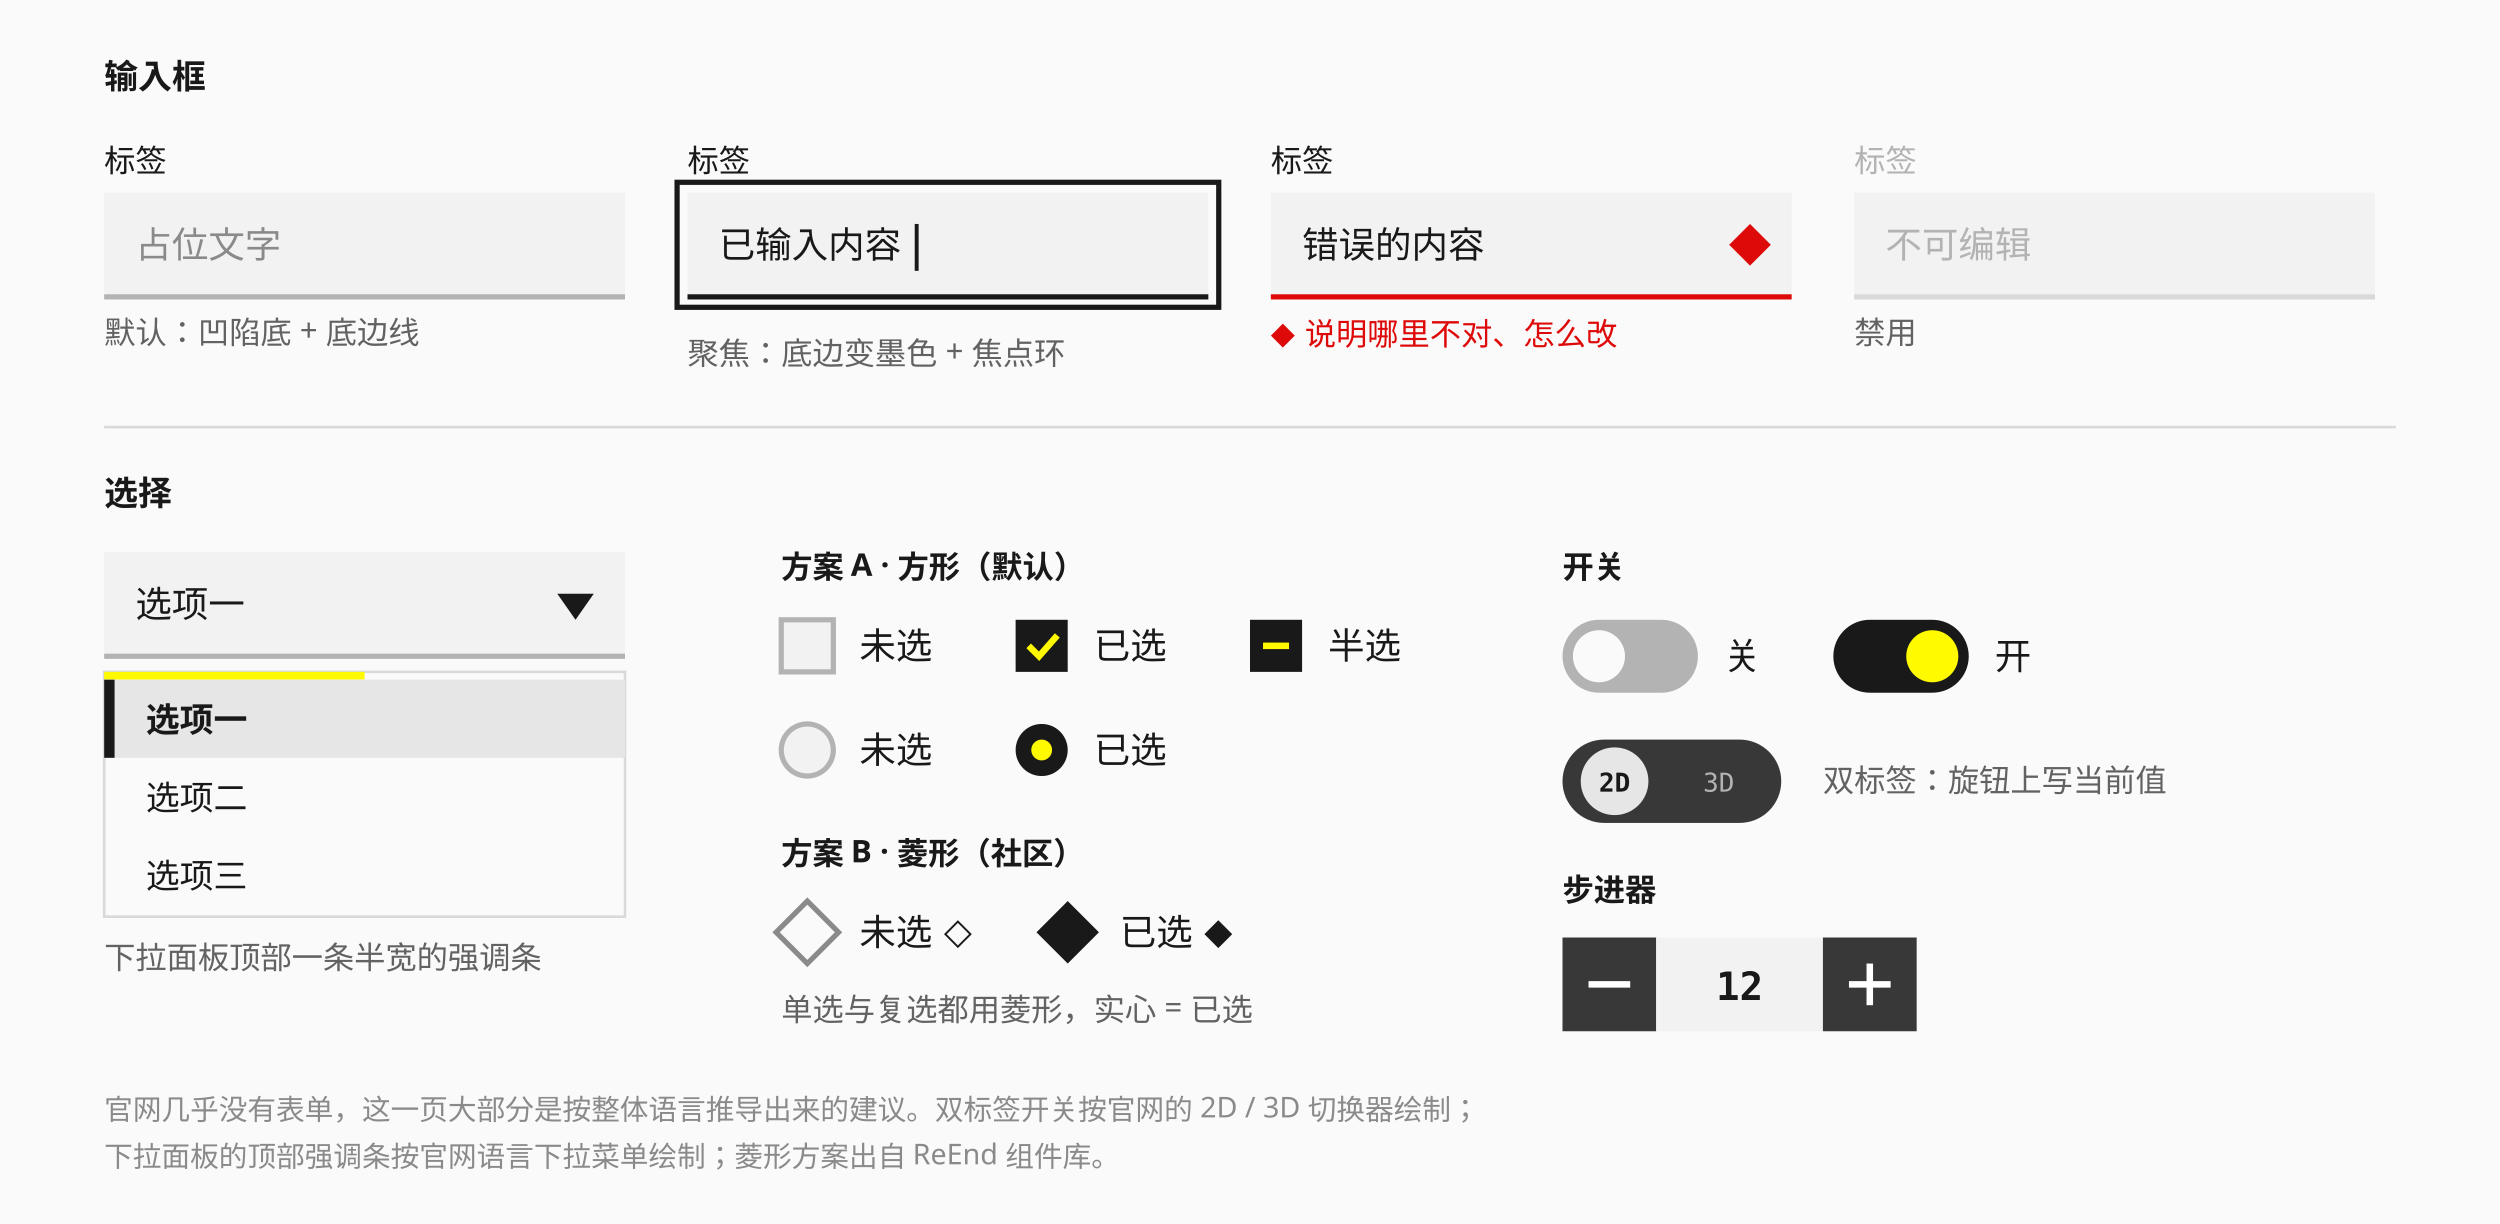
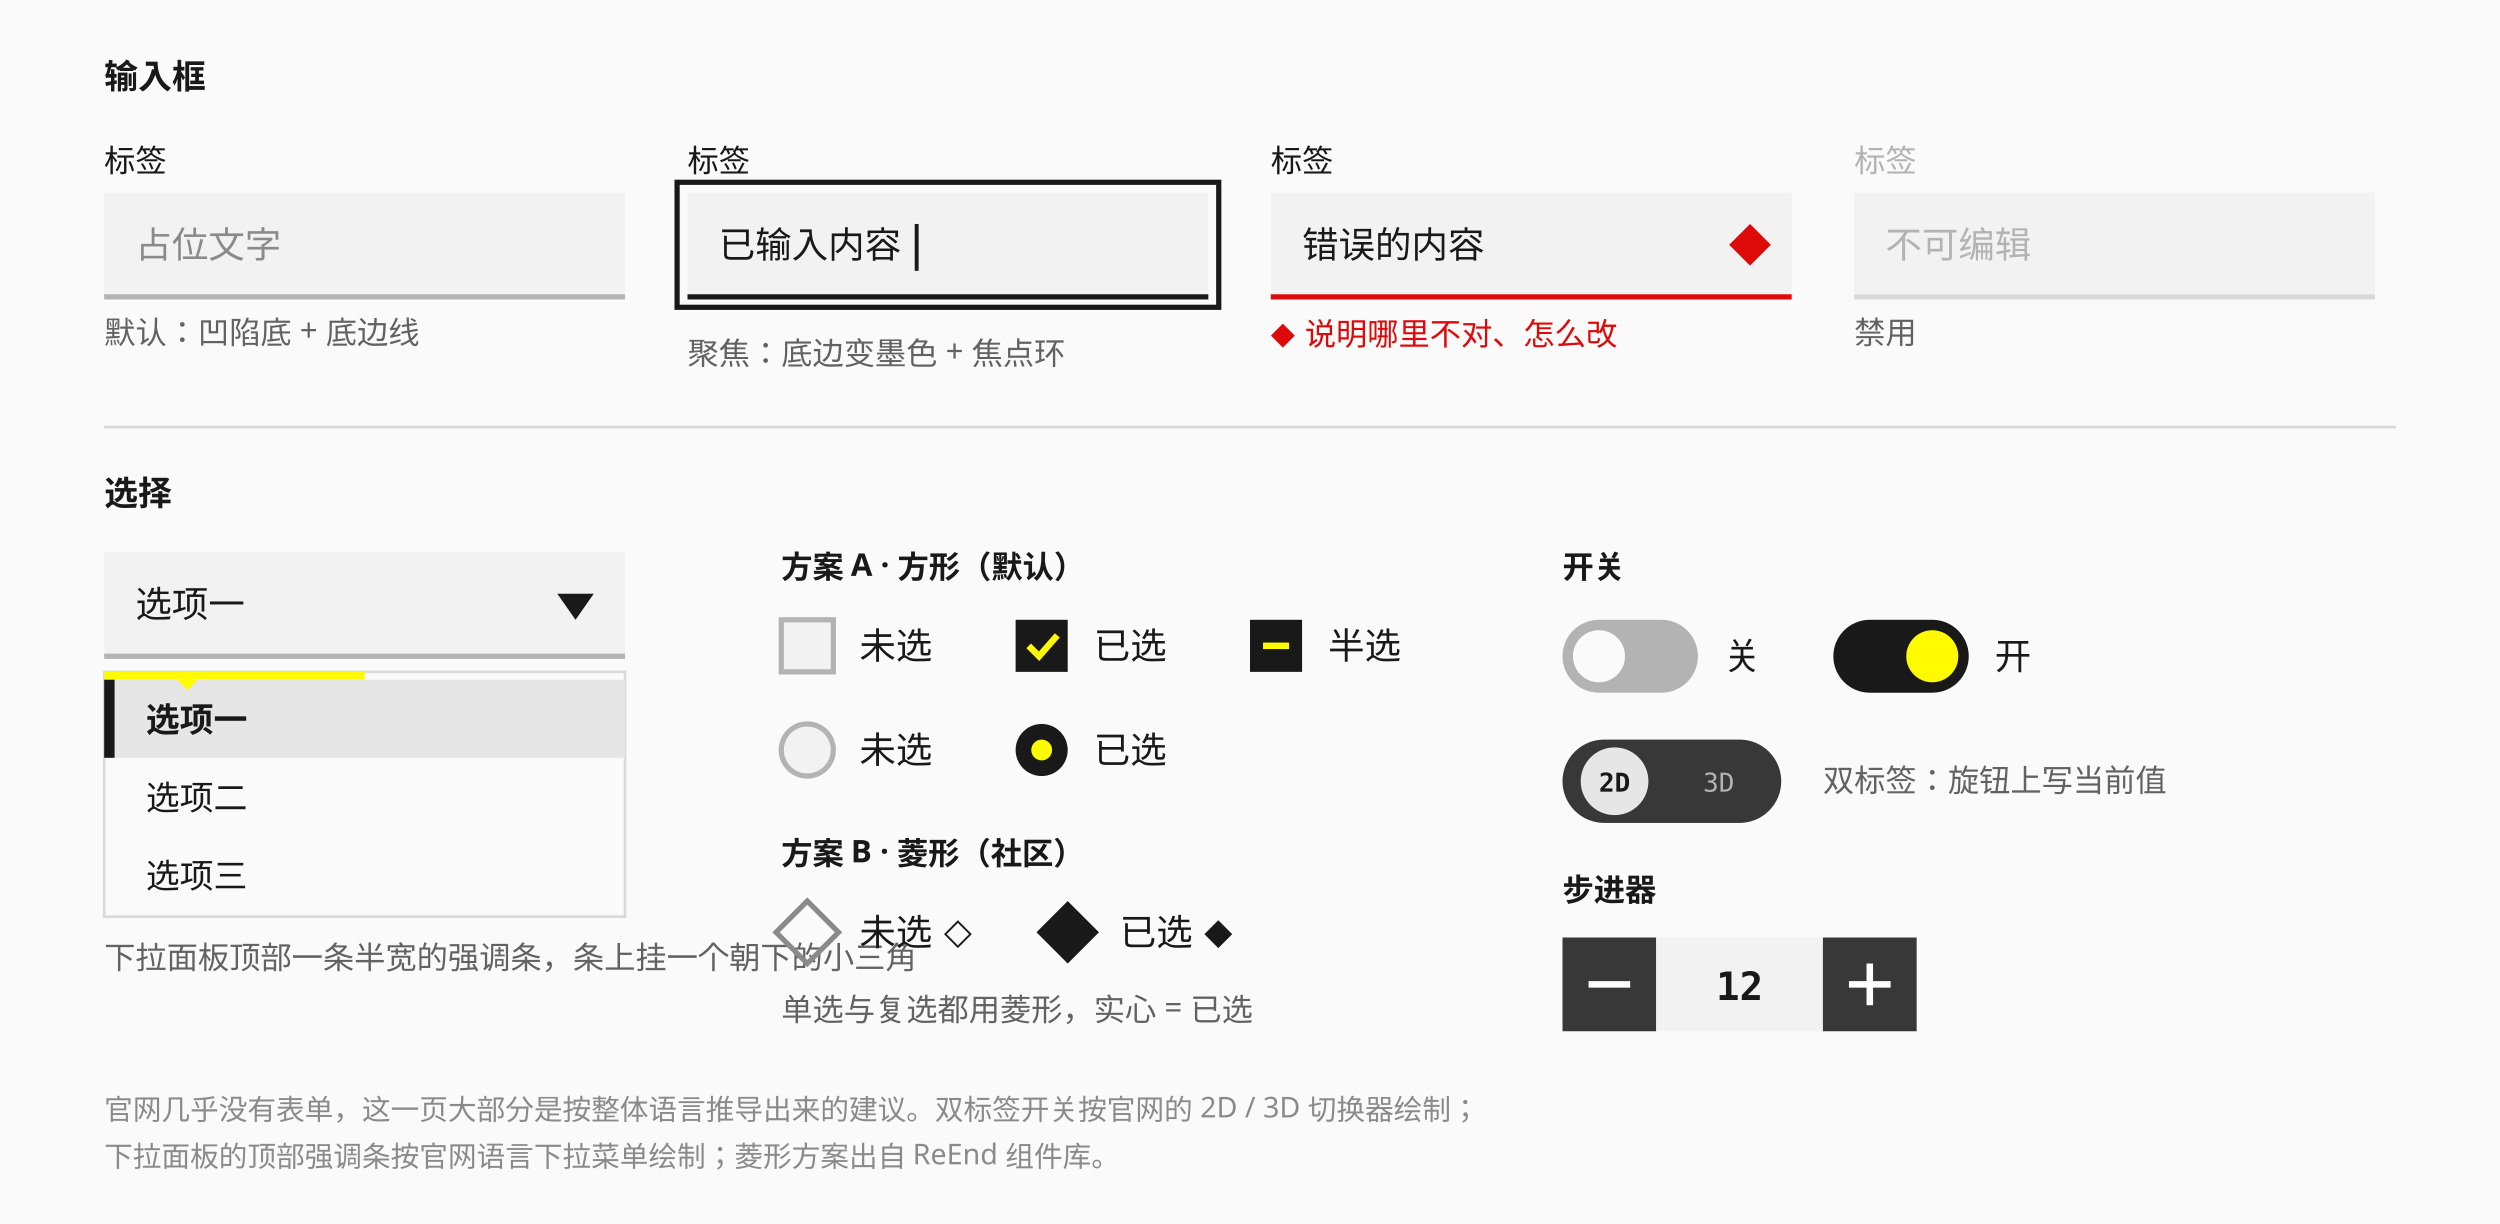
<svg xmlns="http://www.w3.org/2000/svg" viewBox="0 0 960 470" width="960" height="470" role="img" aria-labelledby="t d" font-family="'HarmonyOS Sans SC','Noto Sans SC','PingFang SC','Microsoft YaHei',sans-serif">
  <rect width="960" height="470" fill="#fafafa" />
  <text x="40" y="34" font-size="13" font-weight="700" fill="#191919">输入框</text>
  <text x="40" y="66" font-size="12" font-weight="500" fill="#191919">标签</text>
  <rect x="40" y="74" width="200" height="40" fill="#f2f2f2" />
  <path d="M40 114h200" stroke="#b3b3b3" stroke-width="2" />
  <text x="52" y="99" font-size="14" fill="#8a8a8a">占位文字</text>
  <text x="264" y="66" font-size="12" font-weight="500" fill="#191919">标签</text>
  <rect x="264" y="74" width="200" height="40" fill="#f2f2f2" />
  <path d="M264 114h200" stroke="#191919" stroke-width="2" />
  <text x="276" y="99" font-size="14" fill="#191919">已输入内容</text>
  <path d="M352 86v18" stroke="#191919" stroke-width="1.5" />
  <rect x="260" y="70" width="208" height="48" fill="none" stroke="#191919" stroke-width="2" />
  <text x="488" y="66" font-size="12" font-weight="500" fill="#191919">标签</text>
  <rect x="488" y="74" width="200" height="40" fill="#f2f2f2" />
  <path d="M488 114h200" stroke="#de0909" stroke-width="2" />
  <text x="500" y="99" font-size="14" fill="#191919">错误的内容</text>
  <polygon points="672,86 680,94 672,102 664,94" fill="#de0909" />
  <text x="488" y="132" font-size="12" fill="#de0909">◆ 说明哪里不对、怎么改</text>
  <text x="712" y="66" font-size="12" font-weight="500" fill="#b3b3b3">标签</text>
  <rect x="712" y="74" width="200" height="40" fill="#f2f2f2" />
  <path d="M712 114h200" stroke="#d9d9d9" stroke-width="2" />
  <text x="724" y="99" font-size="14" fill="#b3b3b3">不可编辑</text>
  <g font-size="12" fill="#626262">
    <text x="40" y="132">默认：凹陷底 + 底边线</text>
    <text x="264" y="140">聚焦：底边变墨色 + 焦点环</text>
    <text x="712" y="132">禁用</text>
  </g>
  <path d="M40 164h880" stroke="#d9d9d9" />
  <text x="40" y="194" font-size="13" font-weight="700" fill="#191919">选择</text>
  <rect x="40" y="212" width="200" height="40" fill="#f2f2f2" />
  <path d="M40 252h200" stroke="#b3b3b3" stroke-width="2" />
  <text x="52" y="237" font-size="14" fill="#191919">选项一</text>
  <polygon points="214,228 228,228 221,238" fill="#191919" />
  <rect x="40" y="258" width="200" height="94" fill="#fafafa" stroke="#d9d9d9" />
  <rect x="40" y="258" width="100" height="3" fill="#fffa00" />
  <rect x="40" y="261" width="200" height="30" fill="#e6e6e6" />
  <rect x="40" y="261" width="4" height="30" fill="#191919" />
  <text x="56" y="281" font-size="13" font-weight="700" fill="#191919">选项一</text>
  <text x="56" y="311" font-size="13" fill="#191919">选项二</text>
  <text x="56" y="341" font-size="13" fill="#191919">选项三</text>
-   <text x="40" y="372" font-size="12" fill="#626262">下拉面板顶部一条半宽的强调条</text>
+   <polygon points="68,261 76,261 72,265" fill="#fffa00" />
+   <text x="40" y="372" font-size="12" fill="#626262">下拉面板顶部一条半宽的强调条，条上挂一个朝下的小三角</text>
  <text x="300" y="222" font-size="12" font-weight="700" fill="#191919">方案 A · 方形（默认）</text>
  <rect x="300" y="238" width="20" height="20" fill="#f2f2f2" stroke="#b3b3b3" stroke-width="2" />
  <text x="330" y="253" font-size="14" fill="#191919">未选</text>
  <rect x="390" y="238" width="20" height="20" fill="#191919" />
  <path d="M395 248l4 4 7-8" fill="none" stroke="#fffa00" stroke-width="2.5" />
  <text x="420" y="253" font-size="14" fill="#191919">已选</text>
  <rect x="480" y="238" width="20" height="20" fill="#191919" />
  <path d="M485 248h10" stroke="#fffa00" stroke-width="2.5" />
  <text x="510" y="253" font-size="14" fill="#191919">半选</text>
  <circle cx="310" cy="288" r="10" fill="#f2f2f2" stroke="#b3b3b3" stroke-width="2" />
  <text x="330" y="293" font-size="14" fill="#191919">未选</text>
  <circle cx="400" cy="288" r="10" fill="#191919" />
  <circle cx="400" cy="288" r="4" fill="#fffa00" />
  <text x="420" y="293" font-size="14" fill="#191919">已选</text>
  <text x="300" y="332" font-size="12" font-weight="700" fill="#191919">方案 B · 菱形（社区）</text>
  <polygon points="310,346 322,358 310,370 298,358" fill="none" stroke="#8a8a8a" stroke-width="2" />
  <text x="330" y="363" font-size="14" fill="#191919">未选 ◇</text>
  <polygon points="410,346 422,358 410,370 398,358" fill="#191919" />
  <text x="430" y="363" font-size="14" fill="#191919">已选 ◆</text>
  <text x="300" y="392" font-size="12" fill="#626262">单选与复选都用菱形，实心 = 已选</text>
  <text x="600" y="222" font-size="12" font-weight="700" fill="#191919">开关</text>
  <rect x="600" y="238" width="52" height="28" rx="14" fill="#b3b3b3" />
  <circle cx="614" cy="252" r="10" fill="#fafafa" />
  <text x="662" y="257" font-size="14" fill="#191919">关</text>
  <rect x="704" y="238" width="52" height="28" rx="14" fill="#191919" />
  <circle cx="742" cy="252" r="10" fill="#fffa00" />
  <text x="766" y="257" font-size="14" fill="#191919">开</text>
  <rect x="600" y="284" width="84" height="32" rx="16" fill="#383838" />
  <circle cx="620" cy="300" r="13" fill="#e6e6e6" />
  <text x="620" y="304" font-size="10" font-weight="700" fill="#191919" text-anchor="middle" font-family="'Space Grotesk',Consolas,monospace">2D</text>
  <text x="660" y="304" font-size="10" fill="#b3b3b3" text-anchor="middle" font-family="'Space Grotesk',Consolas,monospace">3D</text>
  <text x="700" y="304" font-size="12" fill="#626262">双标签：旋钮上写当前值</text>
  <text x="600" y="346" font-size="12" font-weight="700" fill="#191919">步进器</text>
  <rect x="600" y="360" width="36" height="36" fill="#383838" />
  <path d="M610 378h16" stroke="#ffffff" stroke-width="2.5" />
  <rect x="636" y="360" width="64" height="36" fill="#f2f2f2" />
  <text x="668" y="384" font-size="15" font-weight="700" fill="#191919" text-anchor="middle" font-family="'Space Grotesk',Consolas,monospace">12</text>
  <rect x="700" y="360" width="36" height="36" fill="#383838" />
  <path d="M710 378h16M718 370v16" stroke="#ffffff" stroke-width="2.5" />
  <text x="40" y="430" font-size="11" fill="#8a8a8a">官网几乎没有表单，这一页大部分是按整体语言推导出来的建议。双标签开关按官网的 2D / 3D 切换器绘制；</text>
  <text x="40" y="448" font-size="11" fill="#8a8a8a">下拉面板的顶部强调条按官网语言下拉菜单绘制；菱形方案出自 ReEnd 组件库。</text>
</svg>
